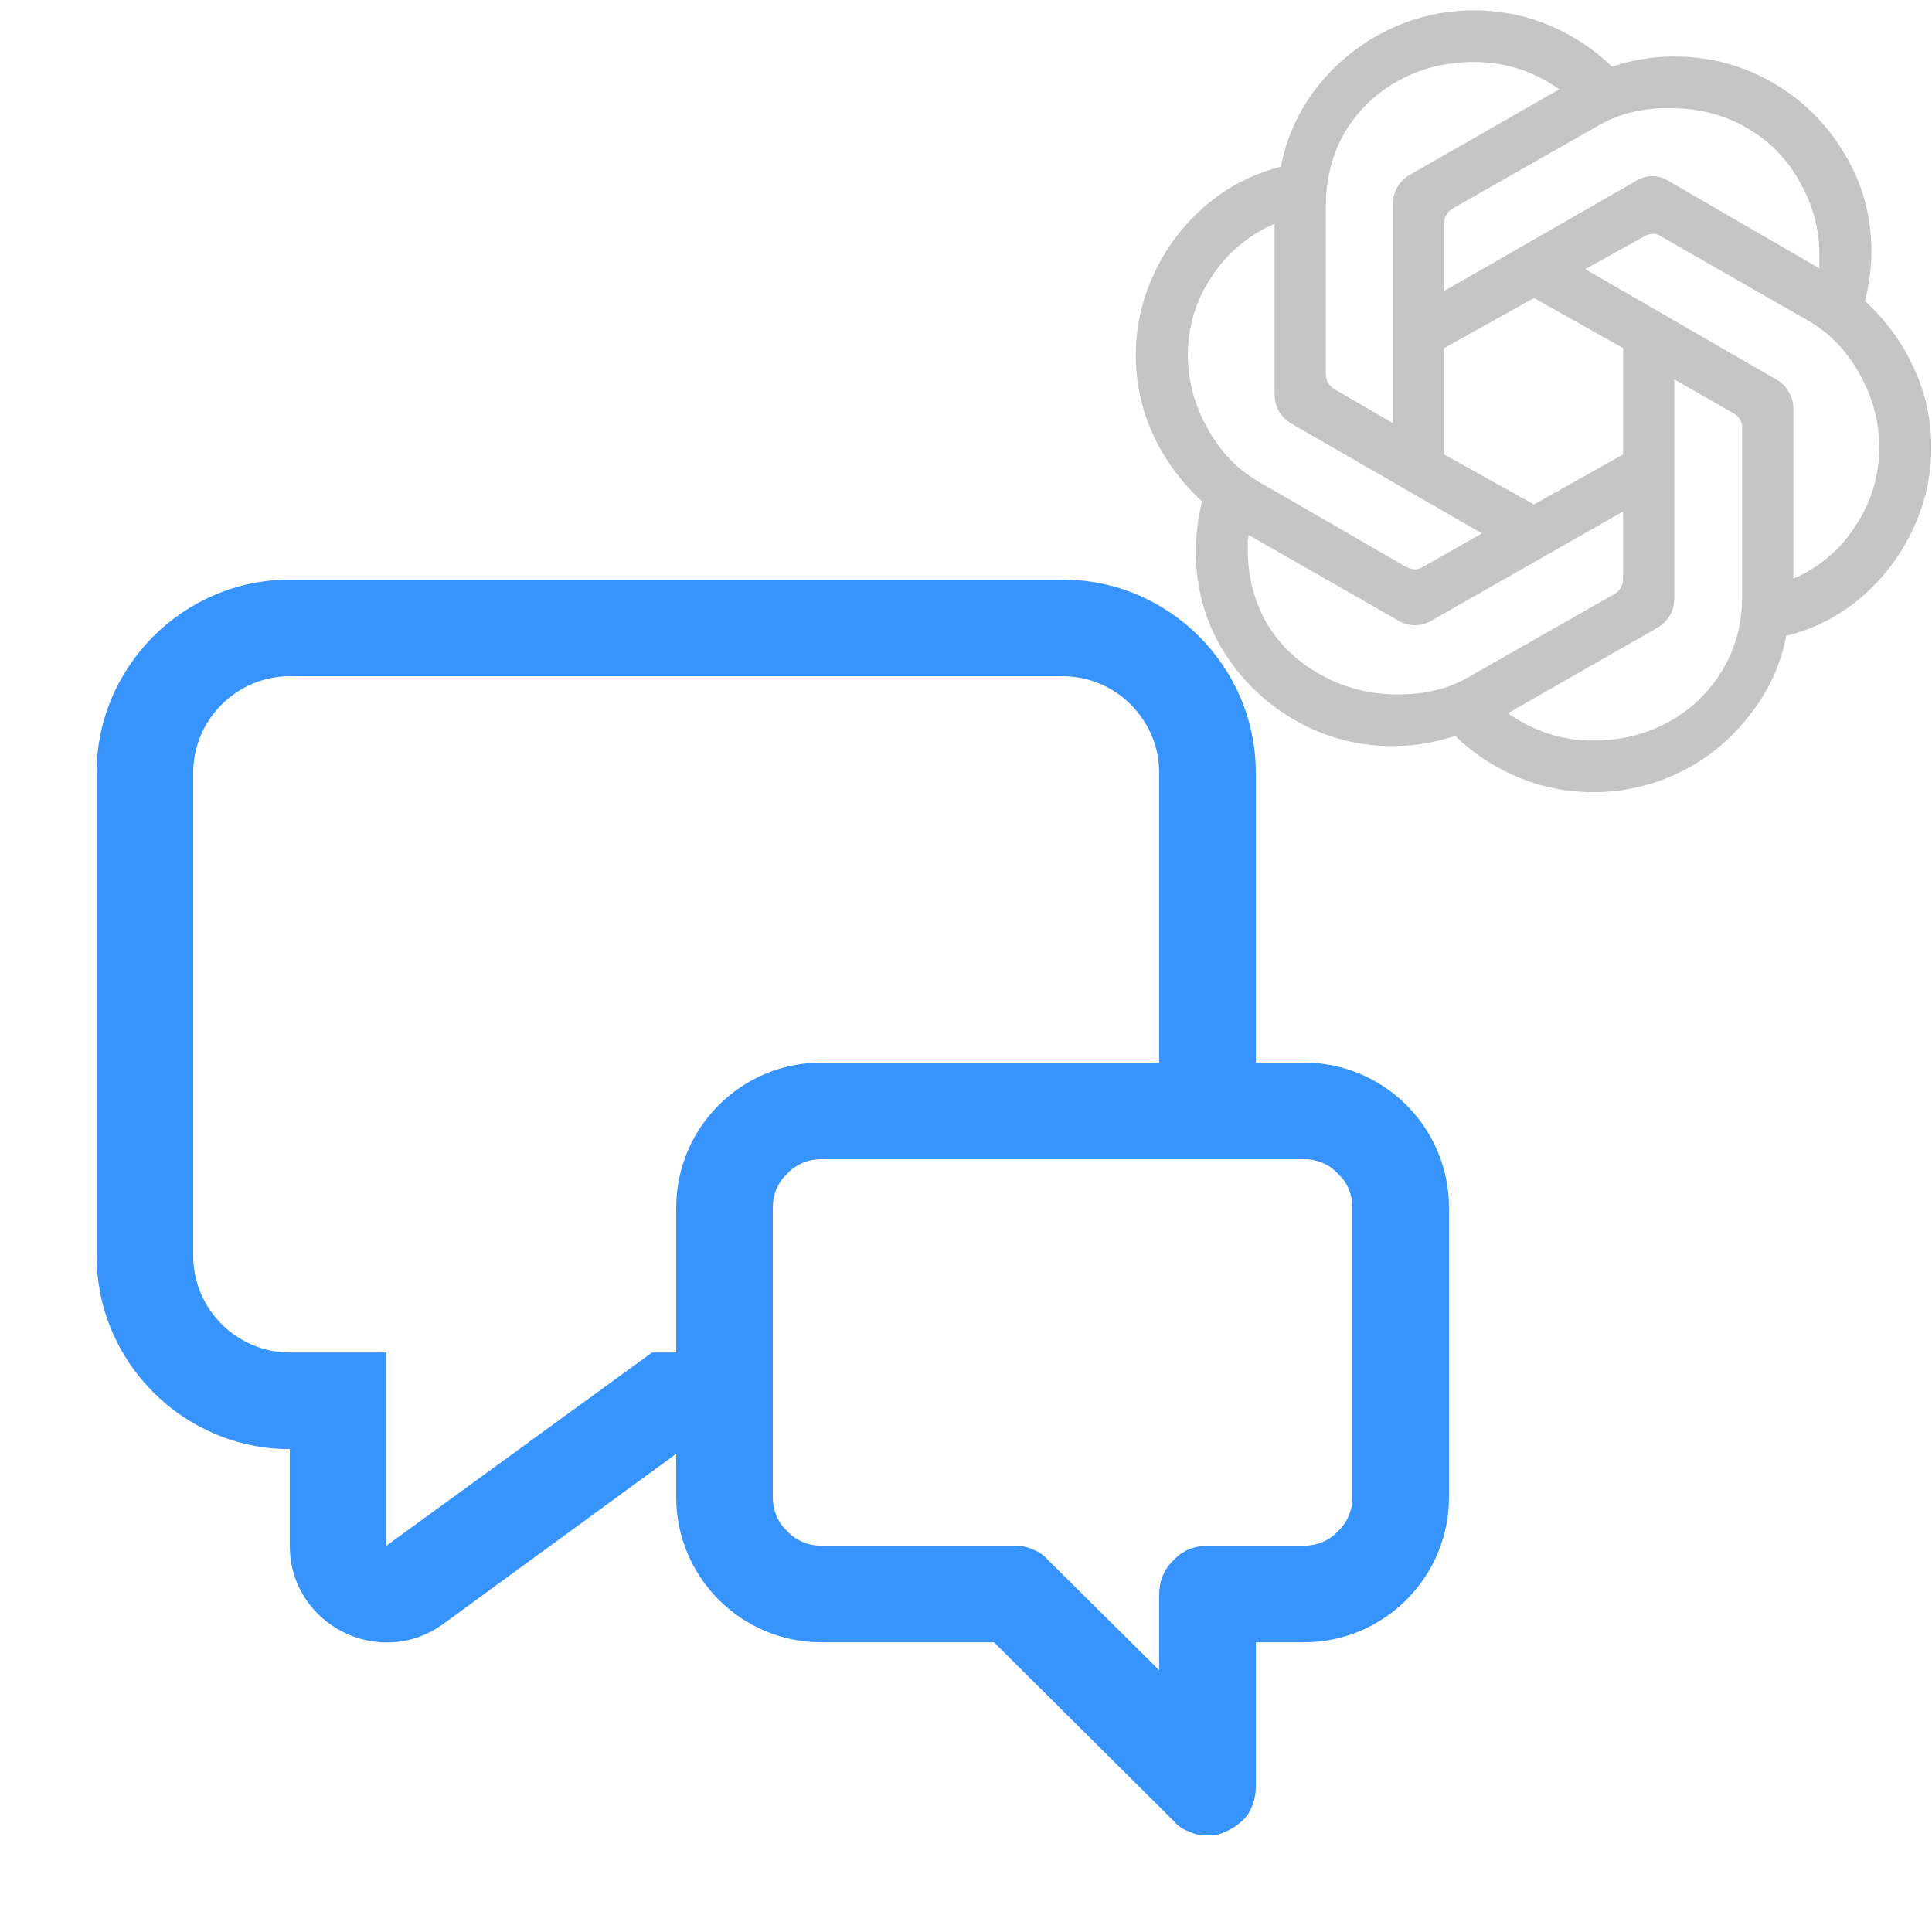
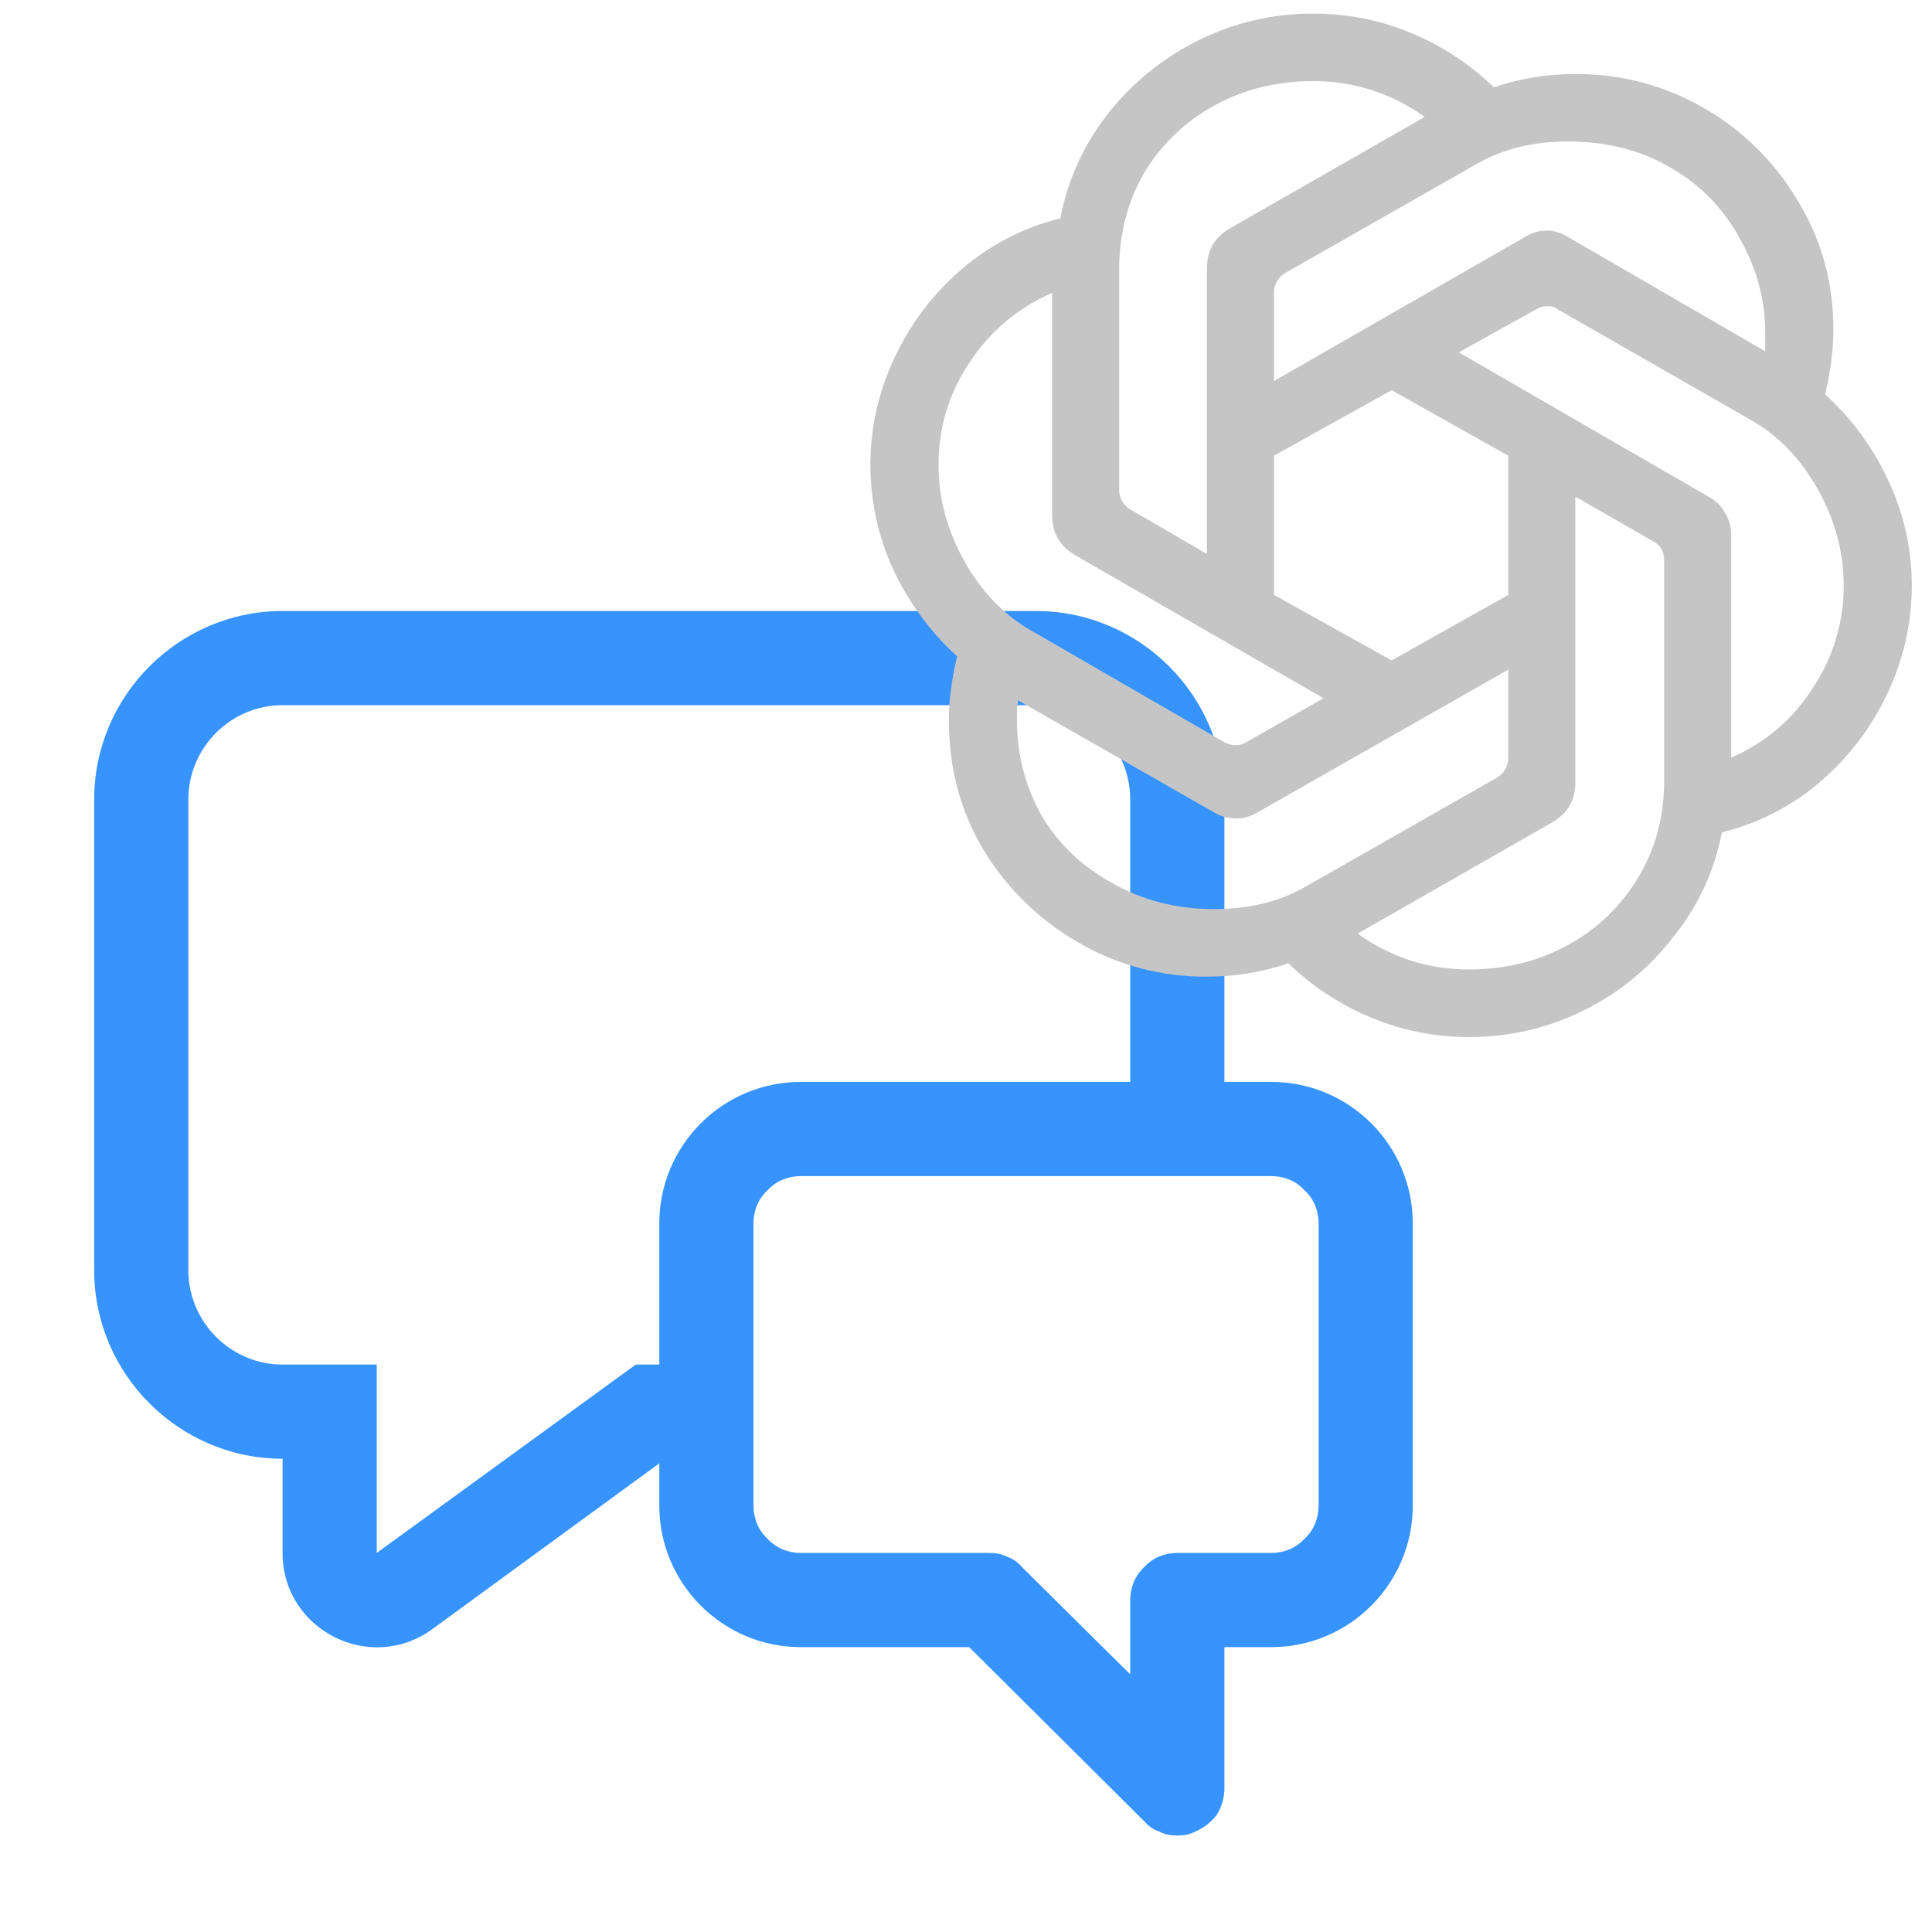
<svg xmlns="http://www.w3.org/2000/svg" viewBox="0 0 16 16" width="16" height="16">
-   <g transform="translate(0 3.2) scale(0.8)">
+   <g transform="translate(0 3.5) scale(0.78)">
    <path fill="#3794ff" d="M14.56 7.44C14.28 7.16 13.9 7 13.5 7H13V4C13 2.9 12.1 2 11 2H3C1.9 2 1 2.9 1 4V9C1 10.101 1.9 11.001 3 11.001V12.001C3 12.82 3.93 13.29 4.59 12.81L7 11.05V11.501C7 11.9 7.16 12.28 7.44 12.56C7.72 12.841 8.1 13.001 8.5 13.001H10.29L12.15 14.851C12.19 14.9 12.25 14.941 12.31 14.96C12.37 14.991 12.43 15.001 12.5 15.001C12.57 15.001 12.63 14.991 12.69 14.96C12.78 14.921 12.86 14.861 12.92 14.78C12.97 14.7 13 14.601 13 14.501V13.001H13.5C13.9 13.001 14.28 12.841 14.56 12.56C14.84 12.28 15 11.9 15 11.501V8.5C15 8.1 14.84 7.72 14.56 7.44ZM6.75 10.001L4 12.001V10.001H3C2.45 10.001 2 9.55 2 9V4C2 3.45 2.45 3 3 3H11C11.55 3 12 3.45 12 4V7H8.5C8.1 7 7.72 7.16 7.44 7.44C7.16 7.72 7 8.1 7 8.5V10.001H6.75ZM14 11.501C14 11.63 13.95 11.761 13.85 11.851C13.76 11.95 13.63 12.001 13.5 12.001H12.5C12.37 12.001 12.24 12.05 12.15 12.15C12.05 12.241 12 12.37 12 12.501V13.29L10.85 12.15C10.81 12.101 10.75 12.06 10.69 12.04C10.63 12.011 10.57 12.001 10.5 12.001H8.5C8.37 12.001 8.24 11.95 8.15 11.851C8.05 11.761 8 11.63 8 11.501V8.5C8 8.37 8.05 8.24 8.15 8.15C8.24 8.05 8.37 8 8.5 8H13.5C13.63 8 13.76 8.05 13.85 8.15C13.95 8.24 14 8.37 14 8.5V11.501Z" />
  </g>
-   <g transform="translate(9.4 0) scale(0.275)">
+   <g transform="translate(7.2 0) scale(0.36)">
    <path fill="#C5C5C5" d="M13.795 23.856q-1.188 0-2.256-.448a6.1 6.1 0 0 1-1.9-1.247 5.8 5.8 0 0 1-1.875.306 5.8 5.8 0 0 1-2.944-.777 6.1 6.1 0 0 1-2.184-2.12q-.807-1.34-.808-2.99 0-.682.19-1.482a6.3 6.3 0 0 1-1.472-2.002 5.76 5.76 0 0 1 .024-4.85q.546-1.177 1.52-2.024a5.5 5.5 0 0 1 2.303-1.2A5.55 5.55 0 0 1 5.485 2.62 6.06 6.06 0 0 1 7.575.925 5.85 5.85 0 0 1 10.21.313q1.187 0 2.255.447a6.1 6.1 0 0 1 1.9 1.248 5.8 5.8 0 0 1 1.875-.306q1.59 0 2.944.776a5.9 5.9 0 0 1 2.16 2.12q.832 1.34.832 2.99 0 .682-.19 1.483a6.2 6.2 0 0 1 1.472 2.024q.522 1.13.522 2.378 0 1.272-.546 2.449a6.1 6.1 0 0 1-1.543 2.048 5.45 5.45 0 0 1-2.28 1.177 5.4 5.4 0 0 1-1.115 2.402 5.8 5.8 0 0 1-2.066 1.695 5.85 5.85 0 0 1-2.635.612M7.93 20.913q1.188 0 2.066-.495l4.463-2.542a.52.52 0 0 0 .238-.448v-2.024L8.95 18.676a.97.97 0 0 1-1.044 0L3.419 16.11a.7.7 0 0 1-.024.165v.282q0 1.201.57 2.213.594.99 1.639 1.554 1.044.59 2.326.589m.238-3.838q.143.07.26.07a.46.46 0 0 0 .238-.07l1.781-1.012-5.722-3.296q-.522-.306-.522-.918v-5.11a4.27 4.27 0 0 0-1.9 1.602 4.13 4.13 0 0 0-.712 2.354q0 1.155.594 2.213.593 1.06 1.543 1.601zm5.627 5.227q1.258 0 2.279-.565a4.25 4.25 0 0 0 1.614-1.554q.594-.99.594-2.213v-5.085q0-.283-.237-.424l-1.805-1.036v6.568q0 .613-.522.919l-4.487 2.566q1.163.825 2.564.824m.902-8.617v-3.202l-2.683-1.507-2.707 1.507v3.202l2.707 1.507zm-6.933-7.51q0-.612.522-.918l4.488-2.567a4.34 4.34 0 0 0-2.564-.824q-1.26 0-2.28.565a4.25 4.25 0 0 0-1.614 1.554q-.57.99-.57 2.213v5.062q0 .283.237.447l1.781 1.036zm12.061 11.253a4.13 4.13 0 0 0 1.876-1.6 4.2 4.2 0 0 0 .712-2.355q0-1.154-.593-2.213-.594-1.06-1.544-1.6l-4.44-2.543q-.142-.095-.26-.071a.46.46 0 0 0-.238.07l-1.78.99 5.745 3.319q.26.141.38.377a.9.9 0 0 1 .142.518zm-4.772-11.96q.522-.33 1.045 0l4.51 2.614v-.424q0-1.13-.57-2.142a4.1 4.1 0 0 0-1.59-1.648q-1.02-.613-2.374-.613-1.187 0-2.066.495L9.545 6.292a.52.52 0 0 0-.238.448v2.025z" />
  </g>
</svg>
